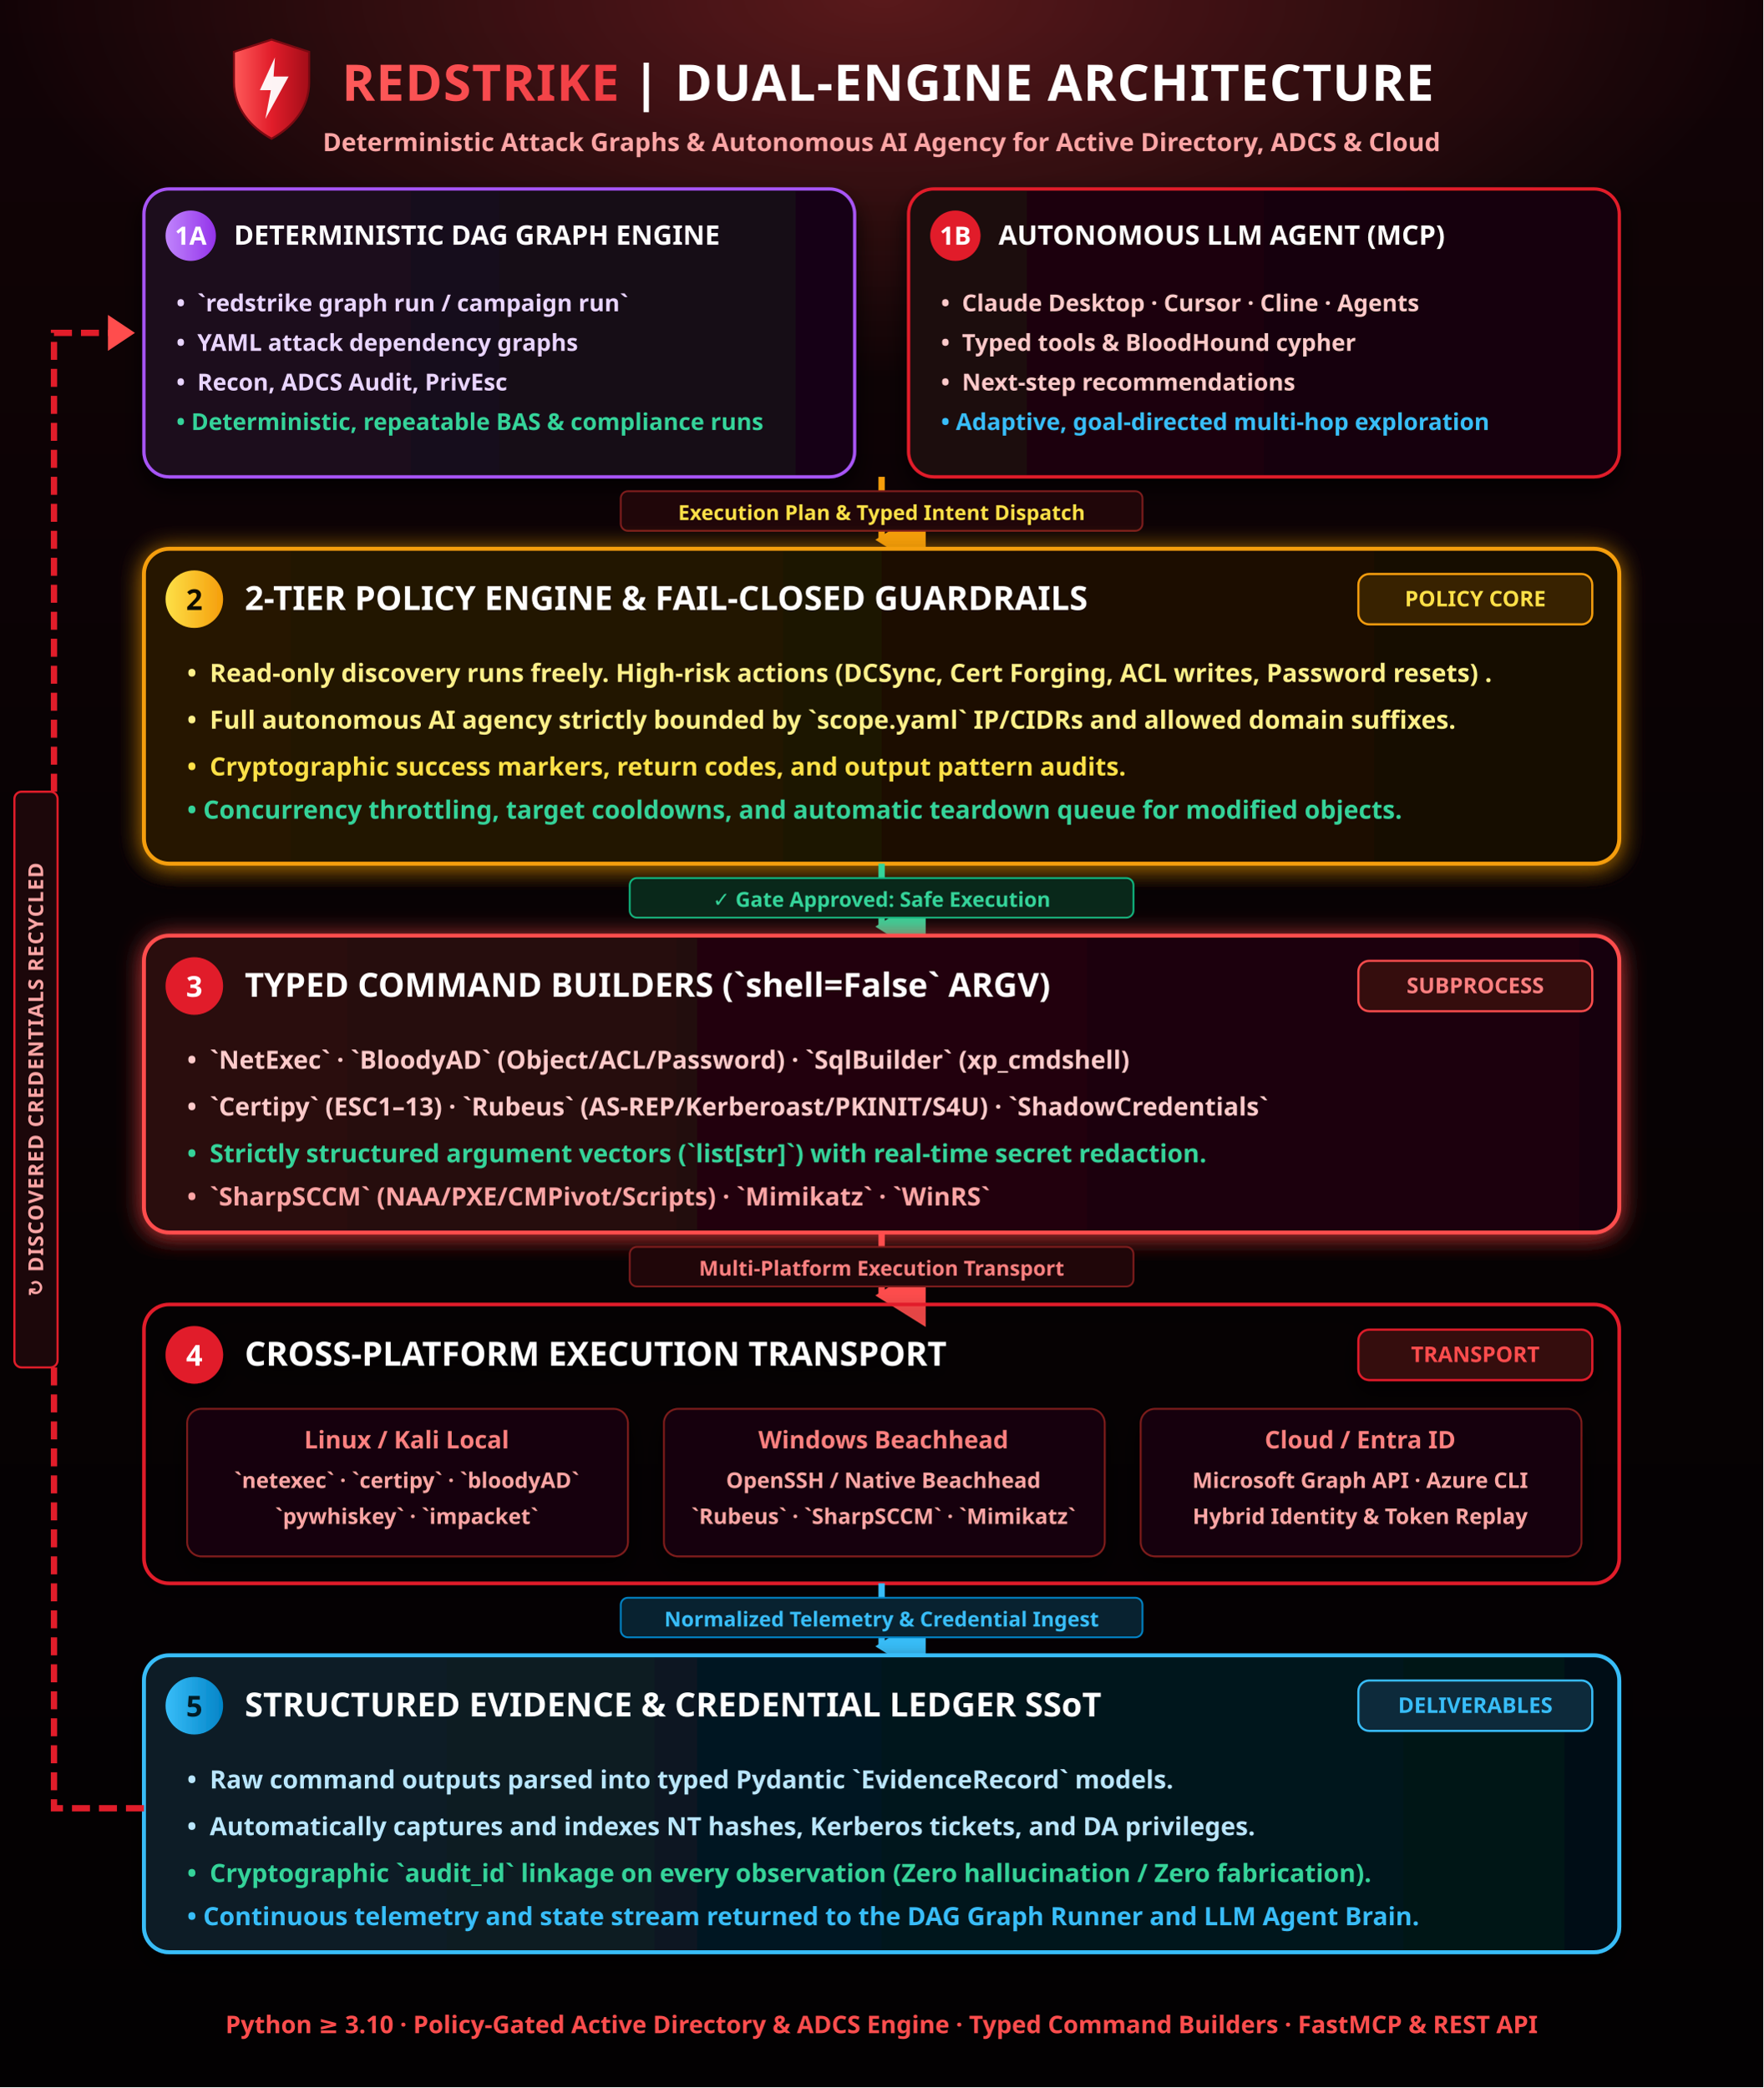
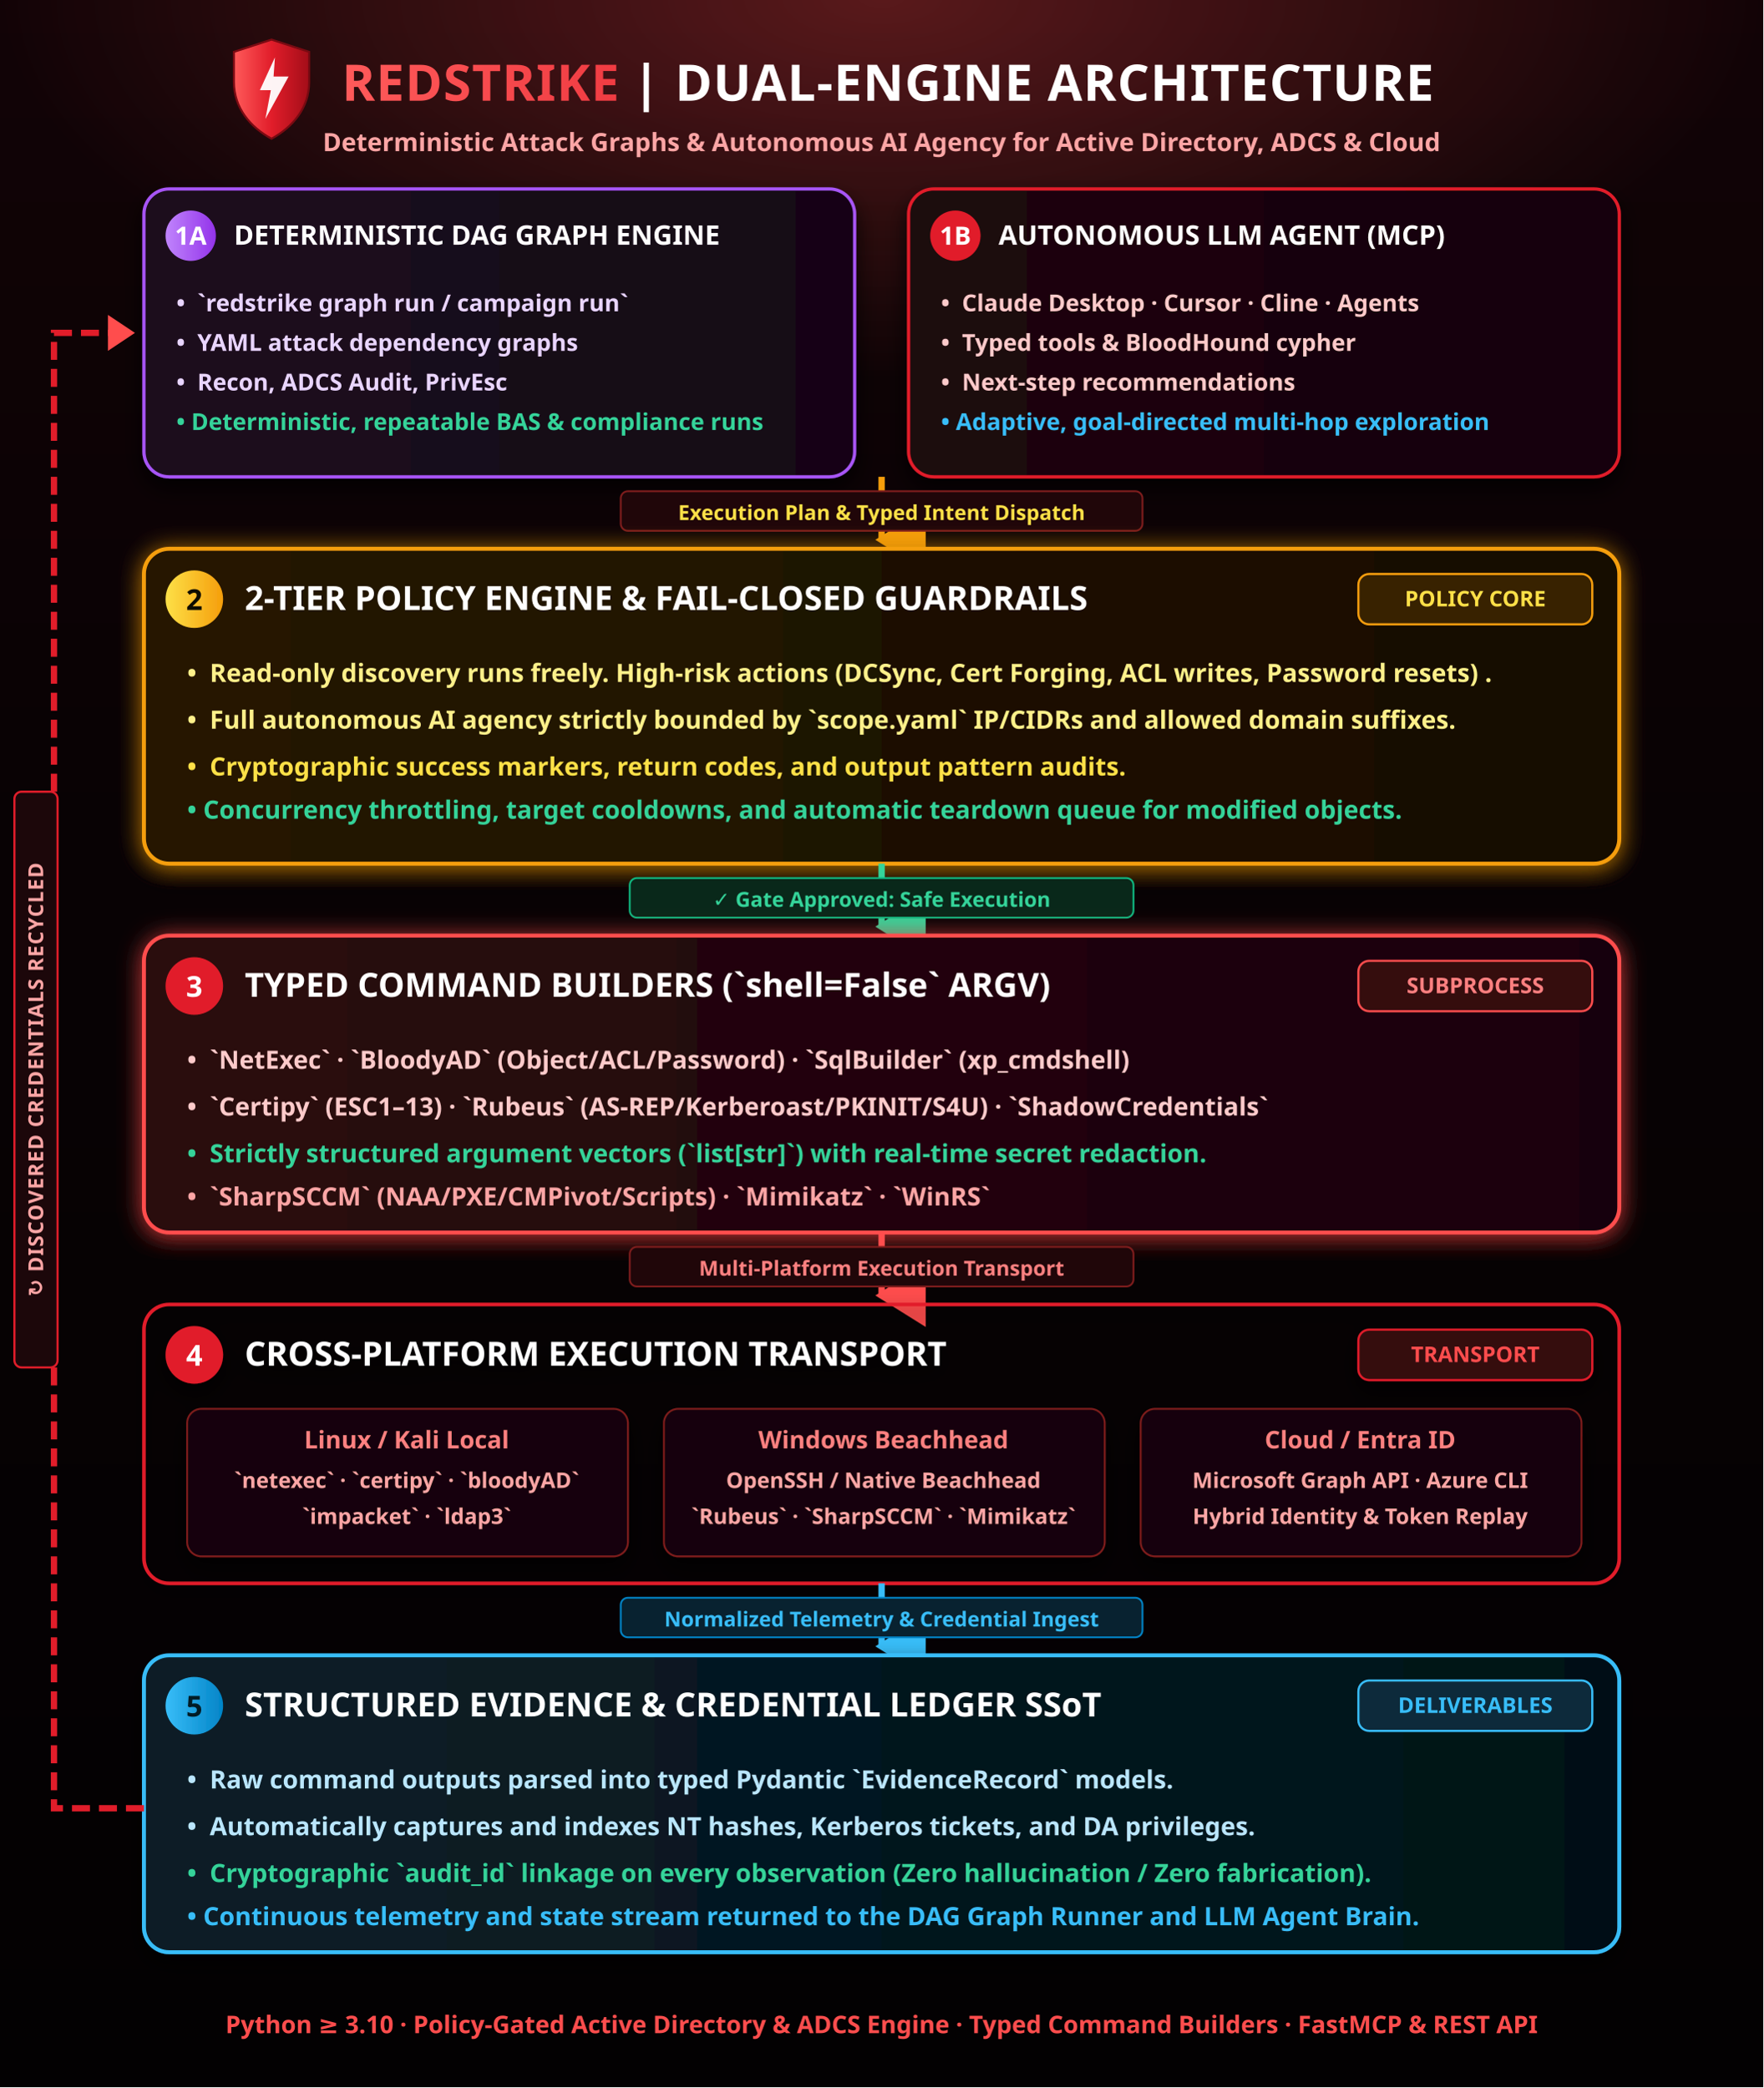
<svg xmlns="http://www.w3.org/2000/svg" width="980" height="1160" viewBox="0 0 980 1160" role="img" aria-label="RedStrike Dual-Engine Active Directory Assessment Architecture">
  <defs>
    <linearGradient id="bgGrad" x1="0" y1="0" x2="0" y2="1">
      <stop offset="0%" stop-color="#120306" />
      <stop offset="40%" stop-color="#080204" />
      <stop offset="100%" stop-color="#030102" />
    </linearGradient>
    <radialGradient id="topGlow" cx="50%" cy="0%" r="50%">
      <stop offset="0%" stop-color="#ff4d4d" stop-opacity="0.3" />
      <stop offset="100%" stop-color="#ff4d4d" stop-opacity="0" />
    </radialGradient>
    <linearGradient id="cardBrain" x1="0" y1="0" x2="1" y2="0">
      <stop offset="0%" stop-color="#1f070c" />
      <stop offset="100%" stop-color="#140407" />
    </linearGradient>
    <linearGradient id="cardGraph" x1="0" y1="0" x2="1" y2="0">
      <stop offset="0%" stop-color="#1e0c1f" />
      <stop offset="100%" stop-color="#120614" />
    </linearGradient>
    <linearGradient id="cardHitl" x1="0" y1="0" x2="1" y2="0">
      <stop offset="0%" stop-color="#261705" />
      <stop offset="100%" stop-color="#170c02" />
    </linearGradient>
    <linearGradient id="cardExec" x1="0" y1="0" x2="1" y2="0">
      <stop offset="0%" stop-color="#2b080f" />
      <stop offset="100%" stop-color="#190408" />
    </linearGradient>
    <linearGradient id="cardEvidence" x1="0" y1="0" x2="1" y2="0">
      <stop offset="0%" stop-color="#081e28" />
      <stop offset="100%" stop-color="#041117" />
    </linearGradient>
    <linearGradient id="crimsonGrad" x1="0" y1="0" x2="1" y2="0">
      <stop offset="0%" stop-color="#ff5a5a" />
      <stop offset="50%" stop-color="#e11d2a" />
      <stop offset="100%" stop-color="#a30d18" />
    </linearGradient>
    <linearGradient id="purpleGrad" x1="0" y1="0" x2="1" y2="0">
      <stop offset="0%" stop-color="#c084fc" />
      <stop offset="100%" stop-color="#9333ea" />
    </linearGradient>
    <linearGradient id="goldGrad" x1="0" y1="0" x2="1" y2="0">
      <stop offset="0%" stop-color="#fde047" />
      <stop offset="100%" stop-color="#f59e0b" />
    </linearGradient>
    <linearGradient id="cyanGrad" x1="0" y1="0" x2="1" y2="0">
      <stop offset="0%" stop-color="#38bdf8" />
      <stop offset="100%" stop-color="#0284c7" />
    </linearGradient>
    <filter id="shadow" x="-10%" y="-10%" width="120%" height="120%">
      <feDropShadow dx="0" dy="6" stdDeviation="6" flood-color="#000000" flood-opacity="0.8" />
    </filter>
    <filter id="glowRed" x="-20%" y="-20%" width="140%" height="140%">
      <feDropShadow dx="0" dy="0" stdDeviation="6" flood-color="#ff4d4d" flood-opacity="0.5" />
    </filter>
    <filter id="glowGold" x="-20%" y="-20%" width="140%" height="140%">
      <feDropShadow dx="0" dy="0" stdDeviation="6" flood-color="#f59e0b" flood-opacity="0.5" />
    </filter>
    <marker id="arrDownRed" markerWidth="10" markerHeight="10" refX="5" refY="7" orient="auto">
      <polygon points="0 0, 10 0, 5 8" fill="#ff4d4d" />
    </marker>
    <marker id="arrDownGold" markerWidth="10" markerHeight="10" refX="5" refY="7" orient="auto">
      <polygon points="0 0, 10 0, 5 8" fill="#f59e0b" />
    </marker>
    <marker id="arrDownGreen" markerWidth="10" markerHeight="10" refX="5" refY="7" orient="auto">
      <polygon points="0 0, 10 0, 5 8" fill="#34d399" />
    </marker>
    <marker id="arrDownCyan" markerWidth="10" markerHeight="10" refX="5" refY="7" orient="auto">
      <polygon points="0 0, 10 0, 5 8" fill="#38bdf8" />
    </marker>
  </defs>
  <rect width="980" height="1160" fill="url(#bgGrad)" />
  <rect width="980" height="420" fill="url(#topGlow)" />
  <g transform="translate(490, 48)">
    <g transform="translate(-360, -26) scale(0.38)">
      <path d="M55 0 L110 18 V62 C110 100 86 128 55 145 C24 128 0 100 0 62 V18 Z" fill="url(#crimsonGrad)" stroke="#7a0a12" stroke-width="3" />
      <path d="M60 26 L38 74 L54 74 L46 116 L80 54 L58 54 Z" fill="#ffffff" opacity="0.95" />
    </g>
    <text x="-300" y="8" text-anchor="start" font-family="'Segoe UI', -apple-system, sans-serif" font-size="28" font-weight="900" letter-spacing="0.5">
      <tspan fill="url(#crimsonGrad)">REDSTRIKE</tspan>
      <tspan fill="#ffffff" font-weight="800"> | DUAL-ENGINE ARCHITECTURE</tspan>
    </text>
    <text x="0" y="36" text-anchor="middle" font-family="'Segoe UI', -apple-system, sans-serif" font-size="14" font-weight="600" fill="#fca5a5">
      Deterministic Attack Graphs &amp; Autonomous AI Agency for Active Directory, ADCS &amp; Cloud
    </text>
  </g>
  <g transform="translate(80, 105)" filter="url(#shadow)">
    <rect x="0" y="0" width="395" height="160" rx="14" fill="url(#cardGraph)" stroke="#a855f7" stroke-width="1.8" />
    <circle cx="26" cy="26" r="14" fill="url(#purpleGrad)" />
    <text x="26" y="31" text-anchor="middle" font-family="sans-serif" font-size="14" font-weight="900" fill="#ffffff">1A</text>
    <text x="50" y="31" font-family="sans-serif" font-size="15" font-weight="900" fill="#ffffff">DETERMINISTIC DAG GRAPH ENGINE</text>
    <g transform="translate(18, 52)">
      <text x="0" y="16" font-family="sans-serif" font-size="13" font-weight="600" fill="#e9d5ff">• <strong>CLI Command:</strong> `redstrike graph run / campaign run`</text>
      <text x="0" y="38" font-family="sans-serif" font-size="13" font-weight="600" fill="#e9d5ff">• <strong>DAG Attack Plans:</strong> YAML attack dependency graphs</text>
      <text x="0" y="60" font-family="sans-serif" font-size="13" font-weight="600" fill="#e9d5ff">• <strong>Starter Templates:</strong> Recon, ADCS Audit, PrivEsc</text>
      <text x="0" y="82" font-family="sans-serif" font-size="13" font-weight="700" fill="#34d399">• Deterministic, repeatable BAS &amp; compliance runs</text>
    </g>
  </g>
  <g transform="translate(505, 105)" filter="url(#shadow)">
    <rect x="0" y="0" width="395" height="160" rx="14" fill="url(#cardBrain)" stroke="#e11d2a" stroke-width="1.8" />
    <circle cx="26" cy="26" r="14" fill="#e11d2a" />
    <text x="26" y="31" text-anchor="middle" font-family="sans-serif" font-size="14" font-weight="900" fill="#ffffff">1B</text>
    <text x="50" y="31" font-family="sans-serif" font-size="15" font-weight="900" fill="#ffffff">AUTONOMOUS LLM AGENT (MCP)</text>
    <g transform="translate(18, 52)">
      <text x="0" y="16" font-family="sans-serif" font-size="13" font-weight="600" fill="#fecaca">• <strong>AI Clients:</strong> Claude Desktop · Cursor · Cline · Agents</text>
      <text x="0" y="38" font-family="sans-serif" font-size="13" font-weight="600" fill="#fecaca">• <strong>FastMCP Server:</strong> Typed tools &amp; BloodHound cypher</text>
      <text x="0" y="60" font-family="sans-serif" font-size="13" font-weight="600" fill="#fecaca">• <strong>Heuristic Guidance:</strong> Next-step recommendations</text>
      <text x="0" y="82" font-family="sans-serif" font-size="13" font-weight="700" fill="#38bdf8">• Adaptive, goal-directed multi-hop exploration</text>
    </g>
  </g>
  <g transform="translate(490, 265)">
    <line x1="0" y1="0" x2="0" y2="35" stroke="#f59e0b" stroke-width="3.5" marker-end="url(#arrDownGold)" />
    <rect x="-145" y="8" width="290" height="22" rx="4" fill="#200609" stroke="#7f1d1d" stroke-width="1" />
    <text x="0" y="24" text-anchor="middle" font-family="sans-serif" font-size="11.5" font-weight="800" fill="#fde047">Execution Plan &amp; Typed Intent Dispatch</text>
  </g>
  <g transform="translate(80, 305)" filter="url(#shadow)">
    <rect x="0" y="0" width="820" height="175" rx="14" fill="url(#cardHitl)" stroke="#f59e0b" stroke-width="2.2" filter="url(#glowGold)" />
    <circle cx="28" cy="28" r="16" fill="url(#goldGrad)" />
    <text x="28" y="34" text-anchor="middle" font-family="sans-serif" font-size="16" font-weight="900" fill="#0c0701">2</text>
    <text x="56" y="34" font-family="sans-serif" font-size="18.5" font-weight="900" fill="#ffffff">2-TIER POLICY ENGINE &amp; FAIL-CLOSED GUARDRAILS</text>
    <rect x="675" y="14" width="130" height="28" rx="6" fill="#382006" stroke="#f59e0b" stroke-width="1.2" />
    <text x="740" y="32" text-anchor="middle" font-family="sans-serif" font-size="12" font-weight="900" fill="#fde047">POLICY CORE</text>
    <g transform="translate(24, 58)">
      <text x="0" y="16" font-family="sans-serif" font-size="14" font-weight="600" fill="#fef08a">• <strong>[GATED Mode — Safe / Default]:</strong> Read-only discovery runs freely. High-risk actions (DCSync, Cert Forging, ACL writes, Password resets) <strong>PAUSE for HITL approval</strong>.</text>
      <text x="0" y="42" font-family="sans-serif" font-size="14" font-weight="600" fill="#fef08a">• <strong>[AUTONOMOUS Mode — Unrestricted]:</strong> Full autonomous AI agency strictly bounded by `scope.yaml` IP/CIDRs and allowed domain suffixes.</text>
      <text x="0" y="68" font-family="sans-serif" font-size="14" font-weight="700" fill="#fde047">• <strong>Fail-Closed Verification:</strong> Cryptographic success markers, return codes, and output pattern audits.</text>
      <text x="0" y="92" font-family="sans-serif" font-size="14" font-weight="700" fill="#34d399">• Concurrency throttling, target cooldowns, and automatic teardown queue for modified objects.</text>
    </g>
  </g>
  <g transform="translate(490, 480)">
    <line x1="0" y1="0" x2="0" y2="35" stroke="#34d399" stroke-width="3.5" marker-end="url(#arrDownGreen)" />
    <rect x="-140" y="8" width="280" height="22" rx="4" fill="#09281a" stroke="#10b981" stroke-width="1" />
    <text x="0" y="24" text-anchor="middle" font-family="sans-serif" font-size="11.5" font-weight="800" fill="#34d399">✓ Gate Approved: Safe Execution</text>
  </g>
  <g transform="translate(80, 520)" filter="url(#shadow)">
    <rect x="0" y="0" width="820" height="165" rx="14" fill="url(#cardExec)" stroke="#ff4d4d" stroke-width="2.2" filter="url(#glowRed)" />
    <circle cx="28" cy="28" r="16" fill="#e11d2a" />
    <text x="28" y="34" text-anchor="middle" font-family="sans-serif" font-size="16" font-weight="900" fill="#ffffff">3</text>
    <text x="56" y="34" font-family="sans-serif" font-size="18.5" font-weight="900" fill="#ffffff">TYPED COMMAND BUILDERS (`shell=False` ARGV)</text>
    <rect x="675" y="14" width="130" height="28" rx="6" fill="#360a10" stroke="#ff4d4d" stroke-width="1.2" />
    <text x="740" y="32" text-anchor="middle" font-family="sans-serif" font-size="12" font-weight="800" fill="#ff8080">SUBPROCESS</text>
    <g transform="translate(24, 58)">
      <text x="0" y="16" font-family="sans-serif" font-size="14" font-weight="600" fill="#fecaca">• <strong>Active Directory &amp; ACLs:</strong> `NetExec` · `BloodyAD` (Object/ACL/Password) · `SqlBuilder` (xp_cmdshell)</text>
      <text x="0" y="42" font-family="sans-serif" font-size="14" font-weight="600" fill="#fecaca">• <strong>Kerberos &amp; ADCS:</strong> `Certipy` (ESC1–13) · `Rubeus` (AS-REP/Kerberoast/PKINIT/S4U) · `ShadowCredentials`</text>
      <text x="0" y="68" font-family="sans-serif" font-size="14" font-weight="700" fill="#34d399">• <strong>Zero Shell Injection:</strong> Strictly structured argument vectors (`list[str]`) with real-time secret redaction.</text>
      <text x="0" y="92" font-family="sans-serif" font-size="14" font-weight="600" fill="#fca5a5">• <strong>Management &amp; Lateral:</strong> `SharpSCCM` (NAA/PXE/CMPivot/Scripts) · `Mimikatz` · `WinRS`</text>
    </g>
  </g>
  <g transform="translate(490, 685)">
    <line x1="0" y1="0" x2="0" y2="35" stroke="#ff4d4d" stroke-width="3.5" marker-end="url(#arrDownRed)" />
    <rect x="-140" y="8" width="280" height="22" rx="4" fill="#200609" stroke="#7f1d1d" stroke-width="1" />
    <text x="0" y="24" text-anchor="middle" font-family="sans-serif" font-size="11.5" font-weight="800" fill="#ff8080">Multi-Platform Execution Transport</text>
  </g>
  <g transform="translate(80, 725)" filter="url(#shadow)">
    <rect x="0" y="0" width="820" height="155" rx="14" fill="url(#cardMcp)" stroke="#e11d2a" stroke-width="2" />
    <circle cx="28" cy="28" r="16" fill="#e11d2a" />
    <text x="28" y="34" text-anchor="middle" font-family="sans-serif" font-size="16" font-weight="900" fill="#ffffff">4</text>
    <text x="56" y="34" font-family="sans-serif" font-size="18.5" font-weight="900" fill="#ffffff">CROSS-PLATFORM EXECUTION TRANSPORT</text>
    <rect x="675" y="14" width="130" height="28" rx="6" fill="#360a10" stroke="#e11d2a" stroke-width="1.2" />
    <text x="740" y="32" text-anchor="middle" font-family="sans-serif" font-size="12" font-weight="800" fill="#ff4d4d">TRANSPORT</text>
    <g transform="translate(24, 58)">
      <rect x="0" y="0" width="245" height="82" rx="8" fill="#170508" stroke="#7f1d1d" stroke-width="1" />
      <text x="122" y="22" text-anchor="middle" font-family="sans-serif" font-size="13.5" font-weight="800" fill="#ff8080">Linux / Kali Local</text>
      <text x="122" y="44" text-anchor="middle" font-family="sans-serif" font-size="12" font-weight="600" fill="#fca5a5">`netexec` · `certipy` · `bloodyAD`</text>
-       <text x="122" y="64" text-anchor="middle" font-family="sans-serif" font-size="12" font-weight="600" fill="#fca5a5">`pywhiskey` · `impacket`</text>
+       <text x="122" y="64" text-anchor="middle" font-family="sans-serif" font-size="12" font-weight="600" fill="#fca5a5">`impacket` · `ldap3`</text>
      <rect x="265" y="0" width="245" height="82" rx="8" fill="#170508" stroke="#7f1d1d" stroke-width="1" />
      <text x="387" y="22" text-anchor="middle" font-family="sans-serif" font-size="13.5" font-weight="800" fill="#ff8080">Windows Beachhead</text>
      <text x="387" y="44" text-anchor="middle" font-family="sans-serif" font-size="12" font-weight="600" fill="#fca5a5">OpenSSH / Native Beachhead</text>
      <text x="387" y="64" text-anchor="middle" font-family="sans-serif" font-size="12" font-weight="600" fill="#fca5a5">`Rubeus` · `SharpSCCM` · `Mimikatz`</text>
      <rect x="530" y="0" width="245" height="82" rx="8" fill="#170508" stroke="#7f1d1d" stroke-width="1" />
      <text x="652" y="22" text-anchor="middle" font-family="sans-serif" font-size="13.5" font-weight="800" fill="#ff8080">Cloud / Entra ID</text>
      <text x="652" y="44" text-anchor="middle" font-family="sans-serif" font-size="12" font-weight="600" fill="#fca5a5">Microsoft Graph API · Azure CLI</text>
      <text x="652" y="64" text-anchor="middle" font-family="sans-serif" font-size="12" font-weight="600" fill="#fca5a5">Hybrid Identity &amp; Token Replay</text>
    </g>
  </g>
  <g transform="translate(490, 880)">
    <line x1="0" y1="0" x2="0" y2="35" stroke="#38bdf8" stroke-width="3.5" marker-end="url(#arrDownCyan)" />
    <rect x="-145" y="8" width="290" height="22" rx="4" fill="#082230" stroke="#0284c7" stroke-width="1" />
    <text x="0" y="24" text-anchor="middle" font-family="sans-serif" font-size="11.5" font-weight="800" fill="#38bdf8">Normalized Telemetry &amp; Credential Ingest</text>
  </g>
  <g transform="translate(80, 920)" filter="url(#shadow)">
    <rect x="0" y="0" width="820" height="165" rx="14" fill="url(#cardEvidence)" stroke="#38bdf8" stroke-width="2.2" />
    <circle cx="28" cy="28" r="16" fill="url(#cyanGrad)" />
    <text x="28" y="34" text-anchor="middle" font-family="sans-serif" font-size="16" font-weight="900" fill="#041c26">5</text>
    <text x="56" y="34" font-family="sans-serif" font-size="18.5" font-weight="900" fill="#ffffff">STRUCTURED EVIDENCE &amp; CREDENTIAL LEDGER SSoT</text>
    <rect x="675" y="14" width="130" height="28" rx="6" fill="#0a2a3a" stroke="#38bdf8" stroke-width="1.2" />
    <text x="740" y="32" text-anchor="middle" font-family="sans-serif" font-size="12" font-weight="800" fill="#38bdf8">DELIVERABLES</text>
    <g transform="translate(24, 58)">
      <text x="0" y="16" font-family="sans-serif" font-size="14" font-weight="600" fill="#bae6fd">• <strong>Evidence Normalization:</strong> Raw command outputs parsed into typed Pydantic `EvidenceRecord` models.</text>
      <text x="0" y="42" font-family="sans-serif" font-size="14" font-weight="600" fill="#bae6fd">• <strong>Credential Ledger (SSoT):</strong> Automatically captures and indexes NT hashes, Kerberos tickets, and DA privileges.</text>
      <text x="0" y="68" font-family="sans-serif" font-size="14" font-weight="700" fill="#34d399">• <strong>Audit Provenance:</strong> Cryptographic `audit_id` linkage on every observation (Zero hallucination / Zero fabrication).</text>
      <text x="0" y="92" font-family="sans-serif" font-size="14" font-weight="700" fill="#38bdf8">• Continuous telemetry and state stream returned to the DAG Graph Runner and LLM Agent Brain.</text>
    </g>
  </g>
  <path d="M 80 1005 L 30 1005 L 30 185 L 75 185" fill="none" stroke="#e11d2a" stroke-width="3.5" stroke-dasharray="10 5" />
  <polygon points="75,185 60,175 60,195" fill="#ff4d4d" />
  <g transform="translate(20, 600) rotate(-90)">
    <rect x="-160" y="-12" width="320" height="24" rx="4" fill="#1c070a" stroke="#e11d2a" stroke-width="1.2" />
    <text x="0" y="4" text-anchor="middle" font-family="sans-serif" font-size="11.5" font-weight="800" fill="#fca5a5" letter-spacing="0.5">
      ↻ DISCOVERED CREDENTIALS RECYCLED
    </text>
  </g>
  <g transform="translate(490, 1130)">
    <text text-anchor="middle" font-family="'Segoe UI', sans-serif" font-size="13.5" font-weight="600" fill="#ff4d4d">
      Python ≥ 3.10 · Policy-Gated Active Directory &amp; ADCS Engine · Typed Command Builders · FastMCP &amp; REST API
    </text>
  </g>
</svg>
